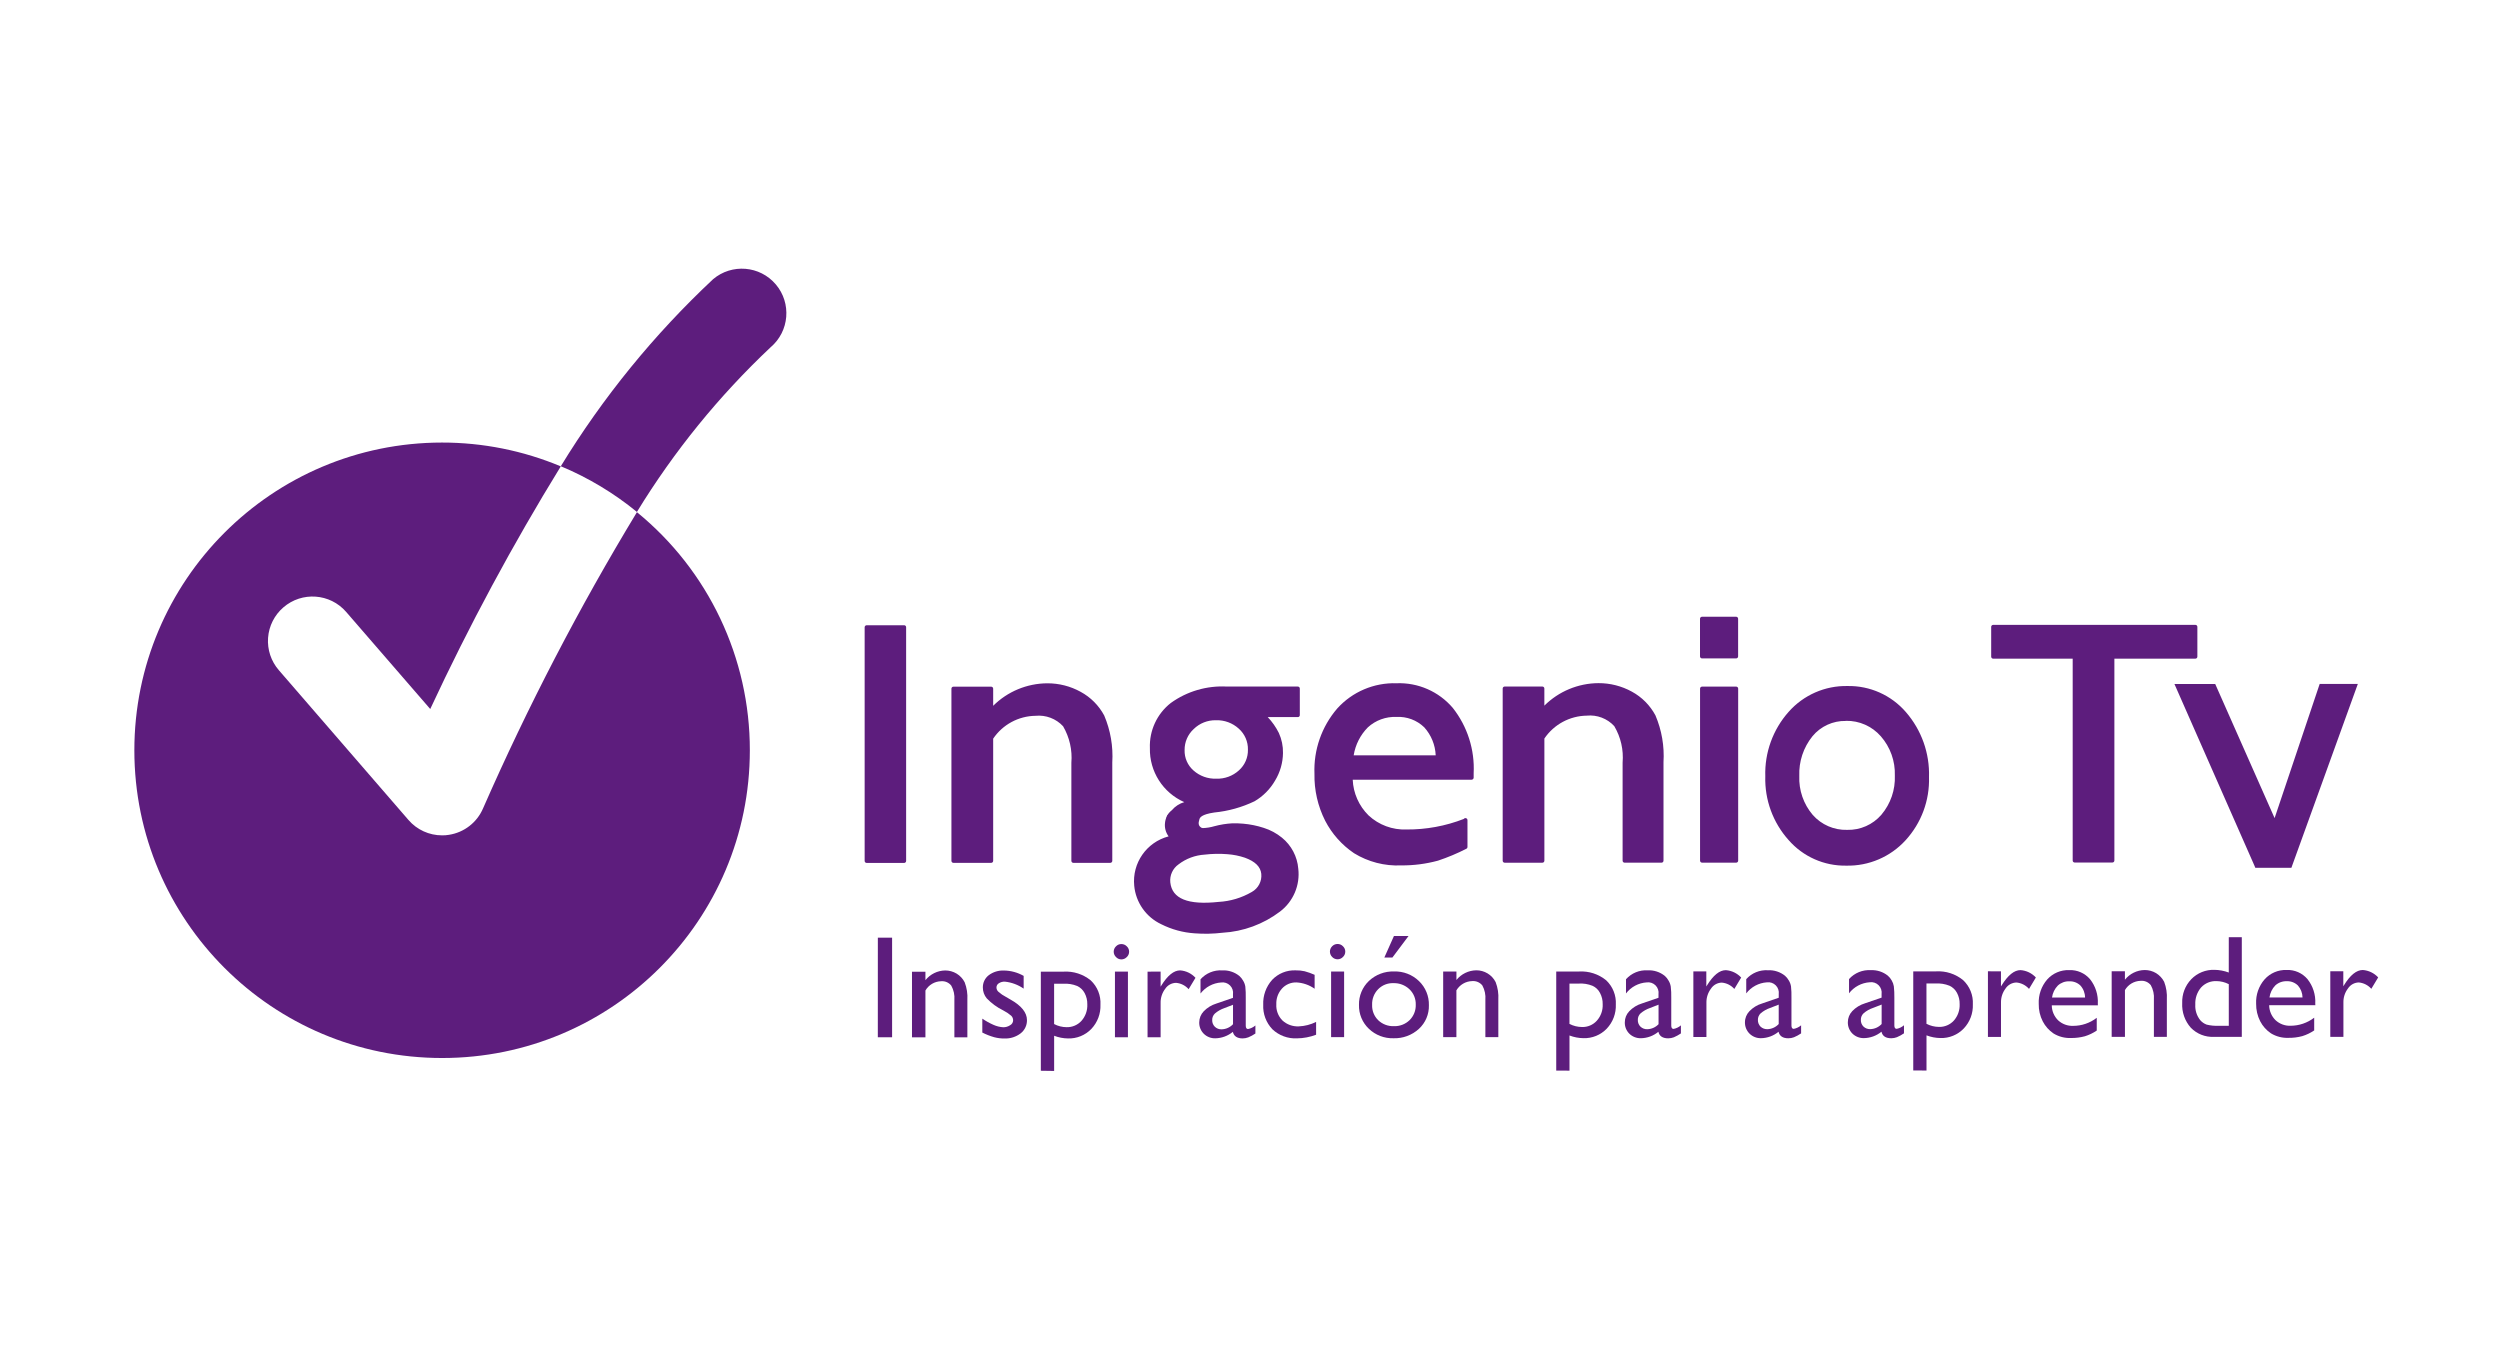
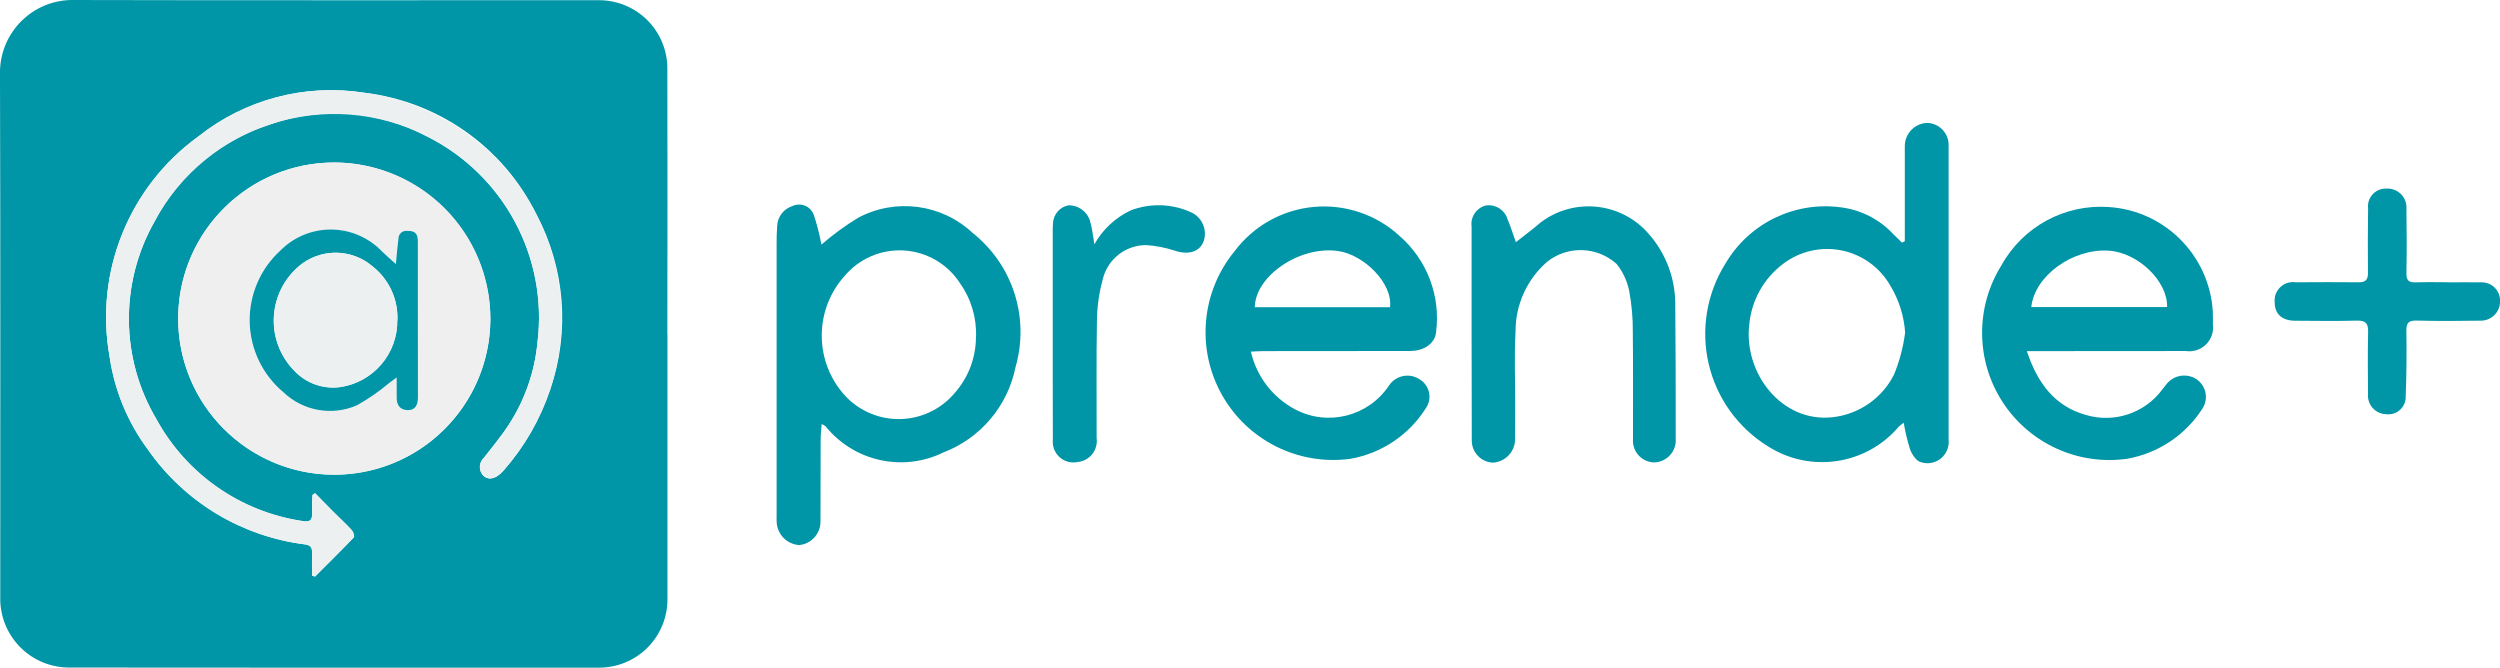
- <svg xmlns="http://www.w3.org/2000/svg" width="93" height="50" viewBox="0 0 93 50">
+ <svg xmlns="http://www.w3.org/2000/svg" id="Grupo_37034" data-name="Grupo 37034" width="169.598" height="45.296" viewBox="0 0 169.598 45.296">
  <defs>
-     <style>.a{fill:#5d1d7d;}.b{fill:none;}</style>
+     <clipPath id="clip-path">
+       <rect id="Rectángulo_22706" data-name="Rectángulo 22706" width="169.598" height="45.296" fill="none" />
+     </clipPath>
  </defs>
-   <g transform="translate(-675 -1450)">
-     <g transform="translate(680 1460)">
-       <g transform="translate(27.162 13.259)">
-         <path class="a" d="M-654.349,1849.459h1.392l0,8.691h-1.393Z" transform="translate(654.426 -1849.383)" />
-         <path class="a" d="M-652.969,1858.21h-1.393a.074.074,0,0,1-.076-.075l0-8.691a.075.075,0,0,1,.077-.076h1.392a.072.072,0,0,1,.074.075l0,8.691A.074.074,0,0,1-652.969,1858.21Zm-1.318-.148h1.241l0-8.543h-1.241Z" transform="translate(654.441 -1849.368)" />
-       </g>
-       <g transform="translate(30.391 15.42)">
-         <path class="a" d="M-649.079,1852.172v.815a2.845,2.845,0,0,1,2.089-.939,2.425,2.425,0,0,1,1.2.31,2.07,2.07,0,0,1,.846.847,3.76,3.76,0,0,1,.293,1.709l0,3.66h-1.373v-3.647a2.347,2.347,0,0,0-.326-1.4,1.286,1.286,0,0,0-1.086-.421,2.007,2.007,0,0,0-1.649.9v4.573h-1.4l0-6.4Z" transform="translate(650.557 -1851.972)" />
-         <path class="a" d="M-644.66,1858.635h-1.373a.074.074,0,0,1-.075-.075v-3.647a2.317,2.317,0,0,0-.308-1.359,1.233,1.233,0,0,0-1.028-.389,1.932,1.932,0,0,0-1.573.85l0,4.545a.074.074,0,0,1-.076.075h-1.4a.074.074,0,0,1-.077-.075l0-6.406a.074.074,0,0,1,.077-.073h1.4a.075.075,0,0,1,.076.074v.638a2.877,2.877,0,0,1,2.013-.837,2.546,2.546,0,0,1,1.241.317,2.166,2.166,0,0,1,.877.881,3.869,3.869,0,0,1,.3,1.744v3.66A.075.075,0,0,1-644.66,1858.635Zm-1.3-.148h1.22V1854.9a3.75,3.75,0,0,0-.28-1.672,2.039,2.039,0,0,0-.819-.818,2.357,2.357,0,0,0-1.168-.3,2.794,2.794,0,0,0-2.037.916.075.075,0,0,1-.082.018.08.08,0,0,1-.046-.071v-.739h-1.251l0,6.256h1.252l0-4.5a.077.077,0,0,1,.015-.046,2.092,2.092,0,0,1,1.71-.928,1.359,1.359,0,0,1,1.146.451,2.406,2.406,0,0,1,.34,1.448Z" transform="translate(650.572 -1851.957)" />
-       </g>
-       <g transform="translate(50.898 15.414)">
-         <path class="a" d="M-624.514,1852.163v.815a2.858,2.858,0,0,1,2.088-.939,2.44,2.44,0,0,1,1.205.309,2.084,2.084,0,0,1,.848.847,3.779,3.779,0,0,1,.292,1.71v3.66h-1.373l0-3.647a2.352,2.352,0,0,0-.322-1.4,1.294,1.294,0,0,0-1.085-.421,2.019,2.019,0,0,0-1.653.9l0,4.573h-1.4v-6.405Z" transform="translate(625.989 -1851.964)" />
-         <path class="a" d="M-620.094,1858.627h-1.373a.074.074,0,0,1-.074-.075v-3.647a2.284,2.284,0,0,0-.31-1.358,1.224,1.224,0,0,0-1.024-.39,1.938,1.938,0,0,0-1.576.851l0,4.545a.075.075,0,0,1-.077.075h-1.4a.074.074,0,0,1-.074-.075l0-6.406a.074.074,0,0,1,.074-.073h1.4a.074.074,0,0,1,.076.073v.638a2.878,2.878,0,0,1,2.012-.837,2.556,2.556,0,0,1,1.243.316,2.175,2.175,0,0,1,.877.882,3.842,3.842,0,0,1,.3,1.744v3.66A.075.075,0,0,1-620.094,1858.627Zm-1.3-.148h1.22v-3.588a3.733,3.733,0,0,0-.282-1.673,2.034,2.034,0,0,0-.819-.819,2.376,2.376,0,0,0-1.169-.3,2.784,2.784,0,0,0-2.033.916.079.079,0,0,1-.082.019.077.077,0,0,1-.048-.071v-.738h-1.25l0,6.255h1.25l0-4.5a.076.076,0,0,1,.015-.045,2.1,2.1,0,0,1,1.712-.929,1.37,1.37,0,0,1,1.144.449,2.431,2.431,0,0,1,.341,1.449Z" transform="translate(626.004 -1851.949)" />
-       </g>
-       <g transform="translate(37.181 15.543)">
-         <path class="a" d="M-641.755,1854.409a1.961,1.961,0,0,1,.747-1.619,3.194,3.194,0,0,1,2.043-.6h2.639v.989h-1.293a2.748,2.748,0,0,1,.521.7,1.7,1.7,0,0,1,.146.718,1.915,1.915,0,0,1-.286.987,2.005,2.005,0,0,1-.733.741,4.467,4.467,0,0,1-1.472.409c-.48.07-.575.19-.612.3-.047.143-.069.3.1.4s.719-.145,1.2-.151a3.323,3.323,0,0,1,1.141.168,1.9,1.9,0,0,1,.649.354,1.544,1.544,0,0,1,.579,1.1,1.667,1.667,0,0,1-.654,1.532,3.822,3.822,0,0,1-2.1.769,3.891,3.891,0,0,1-2.235-.312,1.688,1.688,0,0,1-.968-1.372c-.092-.862.39-1.45,1.421-1.836-.17.062-.3-.22-.276-.487.019-.2-.073-.225.11-.394a1.748,1.748,0,0,1,.742-.367A2.108,2.108,0,0,1-641.755,1854.409Zm1.955,3.883a1.85,1.85,0,0,0-1.014.379.812.812,0,0,0-.331.736q.1.986,1.877.795a2.835,2.835,0,0,0,1.272-.383.765.765,0,0,0,.385-.745q-.047-.441-.658-.661A3.509,3.509,0,0,0-639.8,1858.292Zm.426-5a1.209,1.209,0,0,0-.878.349,1.119,1.119,0,0,0-.36.836,1.057,1.057,0,0,0,.354.815,1.281,1.281,0,0,0,.9.326,1.265,1.265,0,0,0,.895-.332,1.071,1.071,0,0,0,.358-.826,1.093,1.093,0,0,0-.362-.834A1.281,1.281,0,0,0-639.374,1853.294Z" transform="translate(642.423 -1852.118)" />
-         <path class="a" d="M-640.179,1861.281a3.243,3.243,0,0,1-1.242-.339,1.763,1.763,0,0,1-1.005-1.431,1.724,1.724,0,0,1,1.279-1.837.7.7,0,0,1-.134-.5.684.684,0,0,1,.255-.474.96.96,0,0,1,.462-.3,2.142,2.142,0,0,1-1.279-2.01,2.034,2.034,0,0,1,.776-1.677,3.269,3.269,0,0,1,2.088-.612h2.638a.073.073,0,0,1,.075.072v.989a.072.072,0,0,1-.074.075h-1.119a2.448,2.448,0,0,1,.413.59,1.716,1.716,0,0,1,.154.748,2.021,2.021,0,0,1-.295,1.025,2.115,2.115,0,0,1-.761.767,4.463,4.463,0,0,1-1.5.419c-.48.071-.533.19-.552.249-.053.164-.034.249.072.317a.15.15,0,0,0,.054.014,1.732,1.732,0,0,0,.426-.069,3.258,3.258,0,0,1,.677-.109c.138,0,.271,0,.4.014a3.422,3.422,0,0,1,.767.157,2.041,2.041,0,0,1,.674.364,1.657,1.657,0,0,1,.607,1.154,1.746,1.746,0,0,1-.68,1.595,3.909,3.909,0,0,1-2.139.787A5.34,5.34,0,0,1-640.179,1861.281Zm-.724-3.544c-1.023.384-1.459.944-1.373,1.76a1.591,1.591,0,0,0,.928,1.31,3.814,3.814,0,0,0,2.192.3,3.777,3.777,0,0,0,2.058-.75,1.6,1.6,0,0,0,.627-1.468,1.5,1.5,0,0,0-.551-1.048,1.863,1.863,0,0,0-.625-.337,3,3,0,0,0-.736-.15,3,3,0,0,0-.384-.014,2.921,2.921,0,0,0-.644.1c-.271.064-.484.107-.6.034a.381.381,0,0,1-.132-.487c.057-.175.214-.286.67-.352a4.339,4.339,0,0,0,1.444-.4,1.942,1.942,0,0,0,.708-.714,1.846,1.846,0,0,0,.276-.948,1.623,1.623,0,0,0-.14-.684,2.623,2.623,0,0,0-.508-.676.075.075,0,0,1-.015-.083.079.079,0,0,1,.071-.045h1.219v-.837h-2.564a3.117,3.117,0,0,0-2,.582,1.891,1.891,0,0,0-.719,1.557,2.018,2.018,0,0,0,1.369,1.955.068.068,0,0,1,.043.075.073.073,0,0,1-.054.069,1.615,1.615,0,0,0-.71.351c-.168.153-.068.162-.085.342-.019.211.068.407.149.415a.1.1,0,0,0,.025,0h0a.075.075,0,0,1,.1.041.076.076,0,0,1-.045.1Zm.81,2.546h0c-.7-.063-1.084-.357-1.14-.884a.882.882,0,0,1,.357-.8,1.944,1.944,0,0,1,1.054-.4,3.589,3.589,0,0,1,1.564.126c.435.157.675.4.708.722a.838.838,0,0,1-.418.816,2.937,2.937,0,0,1-1.307.4A4.666,4.666,0,0,1-640.094,1860.283Zm1.135-1.946a4.294,4.294,0,0,0-.848.016,1.775,1.775,0,0,0-.972.363.731.731,0,0,0-.306.67c.065.609.659.848,1.794.726a2.75,2.75,0,0,0,1.238-.37.692.692,0,0,0,.353-.674c-.028-.264-.227-.461-.608-.6A2.624,2.624,0,0,0-638.959,1858.337Zm-.417-2.658a1.363,1.363,0,0,1-.948-.342,1.144,1.144,0,0,1-.38-.873,1.2,1.2,0,0,1,.386-.891,1.3,1.3,0,0,1,.929-.37,1.361,1.361,0,0,1,.956.353,1.163,1.163,0,0,1,.386.891,1.148,1.148,0,0,1-.381.88A1.344,1.344,0,0,1-639.376,1855.679Zm-.013-2.325a1.145,1.145,0,0,0-.826.328,1.042,1.042,0,0,0-.338.782.972.972,0,0,0,.331.759,1.207,1.207,0,0,0,.846.305,1.189,1.189,0,0,0,.845-.31,1,1,0,0,0,.334-.771,1.015,1.015,0,0,0-.339-.779A1.2,1.2,0,0,0-639.389,1853.354Z" transform="translate(642.438 -1852.104)" />
-       </g>
-       <g transform="translate(43.895 15.416)">
-         <path class="a" d="M-629.8,1858.5a4.931,4.931,0,0,1-1.348.171,3.053,3.053,0,0,1-1.713-.439,3.207,3.207,0,0,1-1.048-1.181,3.613,3.613,0,0,1-.394-1.716,3.406,3.406,0,0,1,.828-2.377,2.771,2.771,0,0,1,2.15-.916,2.533,2.533,0,0,1,2.034.89,3.562,3.562,0,0,1,.759,2.386v.159l-4.5,0a2.1,2.1,0,0,0,.618,1.463,2.02,2.02,0,0,0,1.464.542s1.99-.124,2.192-.425v1A7.446,7.446,0,0,1-629.8,1858.5Zm-3.207-3.776h3.224a1.78,1.78,0,0,0-.455-1.17,1.446,1.446,0,0,0-1.087-.411,1.553,1.553,0,0,0-1.115.412A2.02,2.02,0,0,0-633.008,1854.724Z" transform="translate(634.379 -1851.967)" />
-         <path class="a" d="M-631.164,1858.729a3.08,3.08,0,0,1-1.754-.453,3.267,3.267,0,0,1-1.073-1.205,3.709,3.709,0,0,1-.4-1.75,3.509,3.509,0,0,1,.847-2.429,2.851,2.851,0,0,1,2.206-.939,2.616,2.616,0,0,1,2.092.916,3.638,3.638,0,0,1,.777,2.436v.159a.078.078,0,0,1-.075.077l-4.424,0a1.984,1.984,0,0,0,.589,1.328,1.96,1.96,0,0,0,1.413.524,5.766,5.766,0,0,0,2.13-.392.074.074,0,0,1,.084-.028.075.075,0,0,1,.053.07v1a.077.077,0,0,1-.043.068,7.614,7.614,0,0,1-1.053.441A5.058,5.058,0,0,1-631.164,1858.729Zm-.176-6.625a2.7,2.7,0,0,0-2.094.891,3.35,3.35,0,0,0-.809,2.326,3.559,3.559,0,0,0,.385,1.682,3.151,3.151,0,0,0,1.022,1.153,2.989,2.989,0,0,0,1.671.423,5.012,5.012,0,0,0,1.326-.165,7.155,7.155,0,0,0,.986-.41v-.81a8.049,8.049,0,0,1-2.113.35h0a2.138,2.138,0,0,1-1.523-.56,2.177,2.177,0,0,1-.638-1.513.074.074,0,0,1,.021-.055.073.073,0,0,1,.053-.025l4.428,0v-.084a3.509,3.509,0,0,0-.74-2.338A2.47,2.47,0,0,0-631.34,1852.1Zm1.542,2.677-3.224,0a.072.072,0,0,1-.057-.025.074.074,0,0,1-.018-.064,2.113,2.113,0,0,1,.589-1.211,1.647,1.647,0,0,1,1.168-.432,1.535,1.535,0,0,1,1.14.433,1.86,1.86,0,0,1,.476,1.217.084.084,0,0,1-.023.06A.076.076,0,0,1-629.8,1854.78Zm-3.134-.147h3.051a1.661,1.661,0,0,0-.426-1.042,1.379,1.379,0,0,0-1.033-.386,1.484,1.484,0,0,0-1.064.387A1.911,1.911,0,0,0-632.932,1854.633Z" transform="translate(634.394 -1851.952)" />
-       </g>
-       <g transform="translate(58.24 15.537)">
-         <path class="a" d="M-617.117,1852.186h1.267l0,6.4h-1.267Z" transform="translate(617.194 -1852.112)" />
-         <path class="a" d="M-615.863,1858.651h-1.267a.075.075,0,0,1-.077-.075l0-6.4a.075.075,0,0,1,.077-.074h1.267a.075.075,0,0,1,.074.074l0,6.4A.074.074,0,0,1-615.863,1858.651Zm-1.192-.148h1.114l0-6.254h-1.114Z" transform="translate(617.209 -1852.097)" />
-       </g>
-       <g transform="translate(60.669 15.522)">
-         <path class="a" d="M-611.225,1852.17a2.709,2.709,0,0,1,2.114.942,3.42,3.42,0,0,1,.841,2.371,3.241,3.241,0,0,1-.853,2.3,2.817,2.817,0,0,1-2.147.915,2.708,2.708,0,0,1-2.1-.93,3.323,3.323,0,0,1-.844-2.317,3.357,3.357,0,0,1,.852-2.346A2.759,2.759,0,0,1-611.225,1852.17Zm-.062,1.139a1.63,1.63,0,0,0-1.3.6,2.27,2.27,0,0,0-.508,1.523,2.163,2.163,0,0,0,.52,1.5,1.72,1.72,0,0,0,1.339.58,1.693,1.693,0,0,0,1.33-.589,2.2,2.2,0,0,0,.516-1.509,2.178,2.178,0,0,0-.538-1.509A1.751,1.751,0,0,0-611.287,1853.309Z" transform="translate(614.284 -1852.094)" />
-         <path class="a" d="M-611.285,1858.759a2.78,2.78,0,0,1-2.15-.955,3.4,3.4,0,0,1-.864-2.367,3.445,3.445,0,0,1,.869-2.4,2.847,2.847,0,0,1,2.19-.96,2.8,2.8,0,0,1,2.17.968,3.512,3.512,0,0,1,.861,2.42,3.328,3.328,0,0,1-.873,2.351A2.9,2.9,0,0,1-611.285,1858.759Zm.045-6.528a2.7,2.7,0,0,0-2.078.91,3.3,3.3,0,0,0-.83,2.3,3.257,3.257,0,0,0,.823,2.265,2.633,2.633,0,0,0,2.04.9,2.745,2.745,0,0,0,2.091-.892,3.166,3.166,0,0,0,.834-2.246,3.377,3.377,0,0,0-.822-2.322A2.649,2.649,0,0,0-611.24,1852.23Zm-.011,5.345a1.793,1.793,0,0,1-1.394-.609,2.243,2.243,0,0,1-.541-1.55,2.359,2.359,0,0,1,.526-1.573,1.716,1.716,0,0,1,1.358-.625,1.833,1.833,0,0,1,1.414.624,2.252,2.252,0,0,1,.557,1.558,2.287,2.287,0,0,1-.534,1.559A1.778,1.778,0,0,1-611.251,1857.576Zm-.051-4.2a1.568,1.568,0,0,0-1.243.57,2.213,2.213,0,0,0-.489,1.475,2.1,2.1,0,0,0,.5,1.451,1.646,1.646,0,0,0,1.281.556,1.626,1.626,0,0,0,1.273-.563,2.129,2.129,0,0,0,.5-1.459,2.111,2.111,0,0,0-.52-1.458A1.681,1.681,0,0,0-611.3,1853.372Z" transform="translate(614.299 -1852.079)" />
-       </g>
-       <g transform="translate(69.067 13.243)">
-         <path class="a" d="M-604.147,1849.442l7.522,0v1.106h-3.089l0,7.586h-1.4l0-7.586-3.033,0Z" transform="translate(604.222 -1849.364)" />
-         <path class="a" d="M-599.727,1858.192h-1.4a.074.074,0,0,1-.073-.075l0-7.508h-2.957a.076.076,0,0,1-.075-.077v-1.106a.074.074,0,0,1,.075-.075l7.521,0a.073.073,0,0,1,.074.075v1.106a.074.074,0,0,1-.074.076h-3.013l0,7.509A.075.075,0,0,1-599.727,1858.192Zm-1.323-.148h1.247l0-7.513a.076.076,0,0,1,.077-.073h3.013v-.958l-7.37,0v.958h2.957a.076.076,0,0,1,.077.073Z" transform="translate(604.237 -1849.349)" />
-       </g>
-       <g transform="translate(27.656 24.819)">
-         <path class="a" d="M-653.849,1863.292h.53l0,3.706h-.531Z" transform="translate(653.849 -1863.23)" />
-         <path class="a" d="M-651.826,1864.8v.314a.963.963,0,0,1,.734-.361.824.824,0,0,1,.426.117.806.806,0,0,1,.3.323,1.549,1.549,0,0,1,.1.652v1.395h-.483v-1.388a.942.942,0,0,0-.116-.536.434.434,0,0,0-.381-.162.691.691,0,0,0-.58.345v1.741h-.5V1864.8Z" transform="translate(653.596 -1863.471)" />
-         <path class="a" d="M-649.194,1867.063v-.518a2.457,2.457,0,0,0,.417.232,1.031,1.031,0,0,0,.361.089.449.449,0,0,0,.26-.078.207.207,0,0,0,.108-.175.232.232,0,0,0-.07-.175,1.482,1.482,0,0,0-.3-.2,2.174,2.174,0,0,1-.611-.447.626.626,0,0,1-.145-.4.565.565,0,0,1,.219-.461.885.885,0,0,1,.565-.175,1.528,1.528,0,0,1,.734.2v.474a1.505,1.505,0,0,0-.7-.26.383.383,0,0,0-.226.062.182.182,0,0,0-.086.158.216.216,0,0,0,.078.161,1.312,1.312,0,0,0,.275.187l.172.1c.407.229.609.485.61.761a.609.609,0,0,1-.234.494.933.933,0,0,1-.6.192,1.429,1.429,0,0,1-.386-.048A2.423,2.423,0,0,1-649.194,1867.063Z" transform="translate(653.08 -1863.471)" />
-         <path class="a" d="M-646.586,1868.493v-3.687h.846a1.461,1.461,0,0,1,1.01.325,1.15,1.15,0,0,1,.362.906,1.238,1.238,0,0,1-.339.9,1.154,1.154,0,0,1-.87.354,1.471,1.471,0,0,1-.514-.1v1.309Zm.834-3.237h-.34v1.5a1.012,1.012,0,0,0,.465.116.721.721,0,0,0,.554-.237.863.863,0,0,0,.216-.61.851.851,0,0,0-.1-.422.6.6,0,0,0-.278-.264A1.177,1.177,0,0,0-645.752,1865.256Z" transform="translate(652.649 -1863.48)" />
-         <path class="a" d="M-643.051,1863.576a.274.274,0,0,1,.2.084.266.266,0,0,1,.087.2.265.265,0,0,1-.087.2.278.278,0,0,1-.2.087.269.269,0,0,1-.2-.087.274.274,0,0,1-.086-.2.274.274,0,0,1,.086-.2A.267.267,0,0,1-643.051,1863.576Zm-.24,1.025h.483v2.442h-.483Z" transform="translate(652.111 -1863.276)" />
-         <path class="a" d="M-641.343,1864.795v.561l.026-.042c.234-.378.467-.565.7-.565a.858.858,0,0,1,.571.276l-.255.424a.7.7,0,0,0-.465-.236.492.492,0,0,0-.406.221.839.839,0,0,0-.171.529v1.275h-.486v-2.442Z" transform="translate(651.862 -1863.47)" />
-         <path class="a" d="M-637.795,1865.769v1.037c0,.082.029.125.085.125a.6.6,0,0,0,.274-.133v.3a1.447,1.447,0,0,1-.266.143.6.6,0,0,1-.209.039c-.2,0-.327-.082-.364-.244a1.057,1.057,0,0,1-.654.24.588.588,0,0,1-.427-.169.575.575,0,0,1-.17-.424.6.6,0,0,1,.166-.41,1.1,1.1,0,0,1,.472-.29l.618-.212v-.13a.39.39,0,0,0-.442-.442,1.058,1.058,0,0,0-.766.41v-.528a1,1,0,0,1,.808-.332.94.94,0,0,1,.635.206.679.679,0,0,1,.143.178.609.609,0,0,1,.081.219A3.4,3.4,0,0,1-637.795,1865.769Zm-.474.983v-.723l-.326.125a1.077,1.077,0,0,0-.348.2.323.323,0,0,0-.1.246.33.33,0,0,0,.1.248.343.343,0,0,0,.248.094A.6.6,0,0,0-638.269,1866.752Z" transform="translate(651.481 -1863.47)" />
-         <path class="a" d="M-634.707,1866.666v.477a2.067,2.067,0,0,1-.712.135,1.244,1.244,0,0,1-.915-.339,1.236,1.236,0,0,1-.34-.91,1.307,1.307,0,0,1,.331-.927,1.142,1.142,0,0,1,.874-.354,1.393,1.393,0,0,1,.337.034,2.526,2.526,0,0,1,.37.132v.518a1.29,1.29,0,0,0-.678-.235.7.7,0,0,0-.538.23.823.823,0,0,0-.209.584.787.787,0,0,0,.226.6.838.838,0,0,0,.612.221A1.593,1.593,0,0,0-634.707,1866.666Z" transform="translate(651.01 -1863.47)" />
-         <path class="a" d="M-633.417,1863.573a.273.273,0,0,1,.2.084.267.267,0,0,1,.087.2.266.266,0,0,1-.087.2.278.278,0,0,1-.2.086.278.278,0,0,1-.2-.086.283.283,0,0,1-.084-.2.282.282,0,0,1,.084-.2A.277.277,0,0,1-633.417,1863.573Zm-.24,1.025h.484v2.441h-.484Z" transform="translate(650.518 -1863.276)" />
-         <path class="a" d="M-631.1,1864.536a1.277,1.277,0,0,1,.927.358,1.206,1.206,0,0,1,.369.9,1.15,1.15,0,0,1-.372.878,1.336,1.336,0,0,1-.944.349,1.271,1.271,0,0,1-.918-.353,1.182,1.182,0,0,1-.367-.885,1.194,1.194,0,0,1,.371-.895A1.308,1.308,0,0,1-631.1,1864.536Zm-.025.435a.756.756,0,0,0-.57.229.783.783,0,0,0-.221.578.758.758,0,0,0,.227.573.8.8,0,0,0,.585.22.793.793,0,0,0,.582-.224.77.77,0,0,0,.229-.574.761.761,0,0,0-.235-.575A.827.827,0,0,0-631.12,1864.971Zm.564-1.754-.6.8h-.3l.357-.8Z" transform="translate(650.303 -1863.217)" />
-         <path class="a" d="M-628.162,1864.791v.314a.971.971,0,0,1,.737-.36.807.807,0,0,1,.422.116.8.8,0,0,1,.3.323,1.556,1.556,0,0,1,.1.653v1.394h-.482v-1.387a.957.957,0,0,0-.113-.536.438.438,0,0,0-.383-.161.7.7,0,0,0-.582.344v1.741h-.492v-2.441Z" transform="translate(649.685 -1863.469)" />
-         <path class="a" d="M-623.616,1868.486V1864.8h.846a1.462,1.462,0,0,1,1.011.326,1.152,1.152,0,0,1,.36.9,1.238,1.238,0,0,1-.338.9,1.152,1.152,0,0,1-.869.354,1.492,1.492,0,0,1-.517-.1v1.308Zm.835-3.237h-.343v1.5a1.024,1.024,0,0,0,.468.116.712.712,0,0,0,.552-.237.856.856,0,0,0,.216-.609.844.844,0,0,0-.1-.422.579.579,0,0,0-.278-.265A1.17,1.17,0,0,0-622.782,1865.249Z" transform="translate(648.852 -1863.479)" />
-         <path class="a" d="M-618.831,1865.763v1.038c0,.082.029.125.086.125a.59.59,0,0,0,.273-.133v.3a1.573,1.573,0,0,1-.262.144.6.6,0,0,1-.21.039c-.206,0-.33-.082-.366-.244a1.045,1.045,0,0,1-.655.24.592.592,0,0,1-.426-.169.57.57,0,0,1-.168-.424.589.589,0,0,1,.165-.41,1.079,1.079,0,0,1,.47-.29l.618-.212v-.13a.39.39,0,0,0-.44-.442,1.056,1.056,0,0,0-.769.411v-.528a1,1,0,0,1,.808-.332.938.938,0,0,1,.634.206.631.631,0,0,1,.142.178.607.607,0,0,1,.081.218A2.977,2.977,0,0,1-618.831,1865.763Zm-.473.983v-.722l-.322.125a1.077,1.077,0,0,0-.349.2.322.322,0,0,0-.1.246.334.334,0,0,0,.1.248.35.35,0,0,0,.252.094A.6.6,0,0,0-619.3,1866.746Z" transform="translate(648.346 -1863.469)" />
-         <path class="a" d="M-617.023,1864.786v.561l.026-.041c.234-.379.467-.566.7-.566a.861.861,0,0,1,.571.275l-.255.424a.7.7,0,0,0-.467-.236.492.492,0,0,0-.4.222.843.843,0,0,0-.171.529v1.273h-.486v-2.441Z" transform="translate(647.842 -1863.469)" />
-         <path class="a" d="M-613.475,1865.761v1.037c0,.082.03.125.085.125a.6.6,0,0,0,.274-.132v.3a1.453,1.453,0,0,1-.265.144.581.581,0,0,1-.209.038c-.206,0-.327-.082-.365-.243a1.049,1.049,0,0,1-.656.24.59.59,0,0,1-.423-.169.579.579,0,0,1-.171-.424.592.592,0,0,1,.166-.41,1.075,1.075,0,0,1,.473-.289l.618-.213v-.13a.392.392,0,0,0-.441-.443,1.056,1.056,0,0,0-.768.411v-.53a1,1,0,0,1,.809-.331.939.939,0,0,1,.634.206.7.7,0,0,1,.143.178.6.6,0,0,1,.08.219A3.21,3.21,0,0,1-613.475,1865.761Zm-.474.982v-.722l-.325.126a1.071,1.071,0,0,0-.349.2.329.329,0,0,0-.1.246.341.341,0,0,0,.1.249.357.357,0,0,0,.251.093A.6.6,0,0,0-613.949,1866.743Z" transform="translate(647.461 -1863.468)" />
-         <path class="a" d="M-608.889,1865.76v1.037c0,.083.028.126.087.126a.6.6,0,0,0,.271-.133v.3a1.494,1.494,0,0,1-.263.144.589.589,0,0,1-.209.039c-.208,0-.33-.082-.365-.244a1.056,1.056,0,0,1-.656.239.592.592,0,0,1-.426-.169.575.575,0,0,1-.169-.424.6.6,0,0,1,.164-.411,1.093,1.093,0,0,1,.472-.29l.619-.212v-.13a.39.39,0,0,0-.44-.442,1.059,1.059,0,0,0-.771.41v-.529a1.006,1.006,0,0,1,.811-.331.938.938,0,0,1,.632.205.642.642,0,0,1,.144.177.634.634,0,0,1,.08.219A3.419,3.419,0,0,1-608.889,1865.76Zm-.473.983v-.723l-.324.126a1.043,1.043,0,0,0-.349.2.32.32,0,0,0-.1.246.33.33,0,0,0,.1.249.348.348,0,0,0,.25.093A.6.6,0,0,0-609.362,1866.743Z" transform="translate(646.703 -1863.469)" />
-         <path class="a" d="M-607.705,1868.48l0-3.687h.845a1.453,1.453,0,0,1,1.01.326,1.15,1.15,0,0,1,.362.9,1.237,1.237,0,0,1-.339.9,1.151,1.151,0,0,1-.868.354,1.485,1.485,0,0,1-.517-.1v1.308Zm.834-3.237h-.343v1.5a1.025,1.025,0,0,0,.467.116.72.72,0,0,0,.554-.237.868.868,0,0,0,.214-.609.843.843,0,0,0-.1-.422.6.6,0,0,0-.278-.264A1.178,1.178,0,0,0-606.872,1865.244Z" transform="translate(646.222 -1863.477)" />
-         <path class="a" d="M-603.891,1864.783v.56l.027-.041c.234-.378.468-.565.7-.565a.86.86,0,0,1,.571.275l-.254.424a.714.714,0,0,0-.466-.238.5.5,0,0,0-.406.221.845.845,0,0,0-.171.529v1.274h-.486v-2.441Z" transform="translate(645.671 -1863.468)" />
-         <path class="a" d="M-599.911,1866.047h-1.715a.792.792,0,0,0,.235.557.777.777,0,0,0,.558.207,1.429,1.429,0,0,0,.88-.3v.475a1.677,1.677,0,0,1-.441.212,1.926,1.926,0,0,1-.513.065,1.16,1.16,0,0,1-.654-.169,1.22,1.22,0,0,1-.4-.449,1.367,1.367,0,0,1-.15-.652,1.3,1.3,0,0,1,.314-.907,1.049,1.049,0,0,1,.82-.349.968.968,0,0,1,.775.339,1.348,1.348,0,0,1,.289.909Zm-1.706-.289h1.229a.671.671,0,0,0-.172-.447.561.561,0,0,0-.414-.157.6.6,0,0,0-.426.157A.788.788,0,0,0-601.617,1865.758Z" transform="translate(645.296 -1863.468)" />
-         <path class="a" d="M-598.369,1864.781v.314a.96.96,0,0,1,.733-.361.818.818,0,0,1,.427.116.826.826,0,0,1,.3.323,1.573,1.573,0,0,1,.1.653v1.395h-.482v-1.388a.951.951,0,0,0-.115-.536.433.433,0,0,0-.381-.161.691.691,0,0,0-.581.344v1.741h-.494v-2.441Z" transform="translate(644.76 -1863.468)" />
-         <path class="a" d="M-593.985,1863.273h.484v3.706h-1.032a1.127,1.127,0,0,1-.864-.339,1.282,1.282,0,0,1-.321-.918,1.216,1.216,0,0,1,.337-.887,1.148,1.148,0,0,1,.864-.349,1.585,1.585,0,0,1,.531.1Zm0,3.294v-1.548a1.029,1.029,0,0,0-.457-.114.738.738,0,0,0-.575.238.916.916,0,0,0-.214.635.85.85,0,0,0,.185.582.583.583,0,0,0,.238.164,1.55,1.55,0,0,0,.447.043Z" transform="translate(644.24 -1863.227)" />
-         <path class="a" d="M-590.22,1866.043h-1.718a.793.793,0,0,0,.236.556.776.776,0,0,0,.558.208,1.447,1.447,0,0,0,.881-.3v.474a1.667,1.667,0,0,1-.443.212,1.876,1.876,0,0,1-.511.064,1.164,1.164,0,0,1-.655-.168,1.211,1.211,0,0,1-.4-.449,1.393,1.393,0,0,1-.151-.652,1.29,1.29,0,0,1,.315-.907,1.049,1.049,0,0,1,.82-.349.966.966,0,0,1,.775.34,1.347,1.347,0,0,1,.29.909Zm-1.706-.289h1.229a.689.689,0,0,0-.174-.447.56.56,0,0,0-.414-.157.6.6,0,0,0-.425.157A.791.791,0,0,0-591.926,1865.754Z" transform="translate(643.695 -1863.468)" />
-         <path class="a" d="M-588.635,1864.778v.561l.026-.042c.232-.378.465-.565.7-.565a.864.864,0,0,1,.571.276l-.255.424a.711.711,0,0,0-.467-.237.493.493,0,0,0-.4.222.831.831,0,0,0-.171.529v1.274h-.488v-2.441Z" transform="translate(643.15 -1863.467)" />
-       </g>
-       <g transform="translate(75.889 15.444)">
-         <path class="a" d="M-592.947,1858.733l-2.91-6.609h1.269l2.3,5.187,1.74-5.188h1.178l-2.387,6.611Z" transform="translate(596.031 -1852.008)" />
-         <path class="a" d="M-591.715,1858.824h-1.341l-.028-.069-2.981-6.769h1.517l2.209,4.989,1.677-4.991h1.419Zm-1.193-.226h1.037l2.3-6.385h-.933l-1.812,5.385-2.386-5.383h-1.022Z" transform="translate(596.065 -1851.985)" />
-       </g>
-       <path class="a" d="M-675.28,1855.817a1.361,1.361,0,0,1-.254.02,1.649,1.649,0,0,1-1.254-.573l-4.822-5.572a1.653,1.653,0,0,1,.169-2.335,1.656,1.656,0,0,1,2.336.168l3.128,3.612a88.707,88.707,0,0,1,4.856-9.026,11.413,11.413,0,0,0-4.419-.886,11.45,11.45,0,0,0-11.444,11.453,11.447,11.447,0,0,0,11.451,11.442,11.446,11.446,0,0,0,11.445-11.449,11.412,11.412,0,0,0-4.2-8.856,94.374,94.374,0,0,0-5.724,11.018A1.654,1.654,0,0,1-675.28,1855.817Z" transform="translate(686.982 -1834.762)" />
-       <path class="a" d="M-660.173,1836.4a1.659,1.659,0,0,0,.192-2.337,1.657,1.657,0,0,0-2.334-.193,33.339,33.339,0,0,0-5.664,6.957,11.361,11.361,0,0,1,2.831,1.7A29.717,29.717,0,0,1-660.173,1836.4Z" transform="translate(683.841 -1833.483)" />
-       <g transform="translate(58.239 12.939)">
-         <rect class="a" width="1.267" height="1.404" transform="translate(0.077 0.075)" />
-         <path class="a" d="M-615.865,1850.539h-1.268a.076.076,0,0,1-.076-.075v-1.4a.075.075,0,0,1,.077-.075h1.267a.074.074,0,0,1,.074.074v1.4A.075.075,0,0,1-615.865,1850.539Zm-1.192-.15h1.114v-1.257h-1.114Z" transform="translate(617.21 -1848.985)" />
-       </g>
-     </g>
-     <rect class="b" width="93" height="50" rx="5" transform="translate(675 1450)" />
+   <g id="Grupo_37034-2" data-name="Grupo 37034" clip-path="url(#clip-path)">
+     <path id="Trazado_70508" data-name="Trazado 70508" d="M45.28,22.647q0,8.958,0,17.915A4.631,4.631,0,0,1,40.6,45.293q-17.915.008-35.831-.008a4.671,4.671,0,0,1-4.75-4.8C.016,28.6.038,16.716,0,4.834A4.926,4.926,0,0,1,4.811,0C16.755.032,28.7.007,40.642.015A4.63,4.63,0,0,1,45.274,4.67q.016,8.988,0,17.976ZM22.7,11.024A10.59,10.59,0,1,0,33.267,21.676,10.657,10.657,0,0,0,22.7,11.024M21.371,33.458c-.115.089-.172.113-.173.138a11.477,11.477,0,0,0-.026,1.148c.032.531-.108.706-.693.6a13.569,13.569,0,0,1-9.864-6.9,13.362,13.362,0,0,1-.128-13.416,13.265,13.265,0,0,1,7.7-6.537,13.268,13.268,0,0,1,10.792.773A13.734,13.734,0,0,1,36.466,23.2a12.423,12.423,0,0,1-1.928,5.58c-.511.8-1.13,1.531-1.714,2.283a.853.853,0,0,0-.092,1.144c.321.382.8.314,1.23-.083a2.576,2.576,0,0,0,.214-.216,16.036,16.036,0,0,0,3.155-5.493,14.926,14.926,0,0,0-.93-11.855,14.962,14.962,0,0,0-11.694-8.27A14.49,14.49,0,0,0,13.435,9.276a15.129,15.129,0,0,0-6,14.9,13.933,13.933,0,0,0,2.618,6.342,15.3,15.3,0,0,0,10.622,6.41c.408.057.512.218.5.58-.014.513,0,1.026,0,1.54l.2.065c.882-.881,1.772-1.756,2.633-2.658.062-.065-.031-.372-.137-.487-.412-.447-.862-.86-1.293-1.29-.408-.407-.81-.82-1.2-1.22" transform="translate(-0.001 0)" fill="#0096a7" />
+     <path id="Trazado_70509" data-name="Trazado 70509" d="M435.221,116.66a18.114,18.114,0,0,1,2.491-1.821,6.733,6.733,0,0,1,7.771,1.03,8.573,8.573,0,0,1,2.91,9.091,7.856,7.856,0,0,1-4.9,5.8,6.561,6.561,0,0,1-7.987-1.774,1.493,1.493,0,0,0-.265-.156c-.028.391-.07.714-.071,1.039-.008,1.847,0,3.694-.011,5.541a1.6,1.6,0,0,1-1.441,1.633,1.64,1.64,0,0,1-1.531-1.534c-.014-.141-.005-.284-.005-.426q0-9.228,0-18.456c0-.406.006-.812.037-1.217a1.484,1.484,0,0,1,1.04-1.367,1.057,1.057,0,0,1,1.45.612,14.282,14.282,0,0,1,.413,1.508c.043.168.067.34.1.5m10.488,6.278a5.935,5.935,0,0,0-1.1-3.684,4.878,4.878,0,0,0-7.828-.456,6.051,6.051,0,0,0-.151,7.883,4.962,4.962,0,0,0,7.617.06,5.743,5.743,0,0,0,1.458-3.8" transform="translate(-379.498 -100.065)" fill="#0096a7" />
+     <path id="Trazado_70510" data-name="Trazado 70510" d="M962.541,76.4v-.656c0-1.93,0-3.859,0-5.788a1.577,1.577,0,0,1,1.518-1.582,1.5,1.5,0,0,1,1.454,1.569q0,9.962,0,19.924a1.441,1.441,0,0,1-1.88,1.523c-.3-.059-.6-.517-.73-.856a13.437,13.437,0,0,1-.436-1.816,2.633,2.633,0,0,0-.329.259,6.829,6.829,0,0,1-8.86,1.351,8.968,8.968,0,0,1-2.916-12.39,7.859,7.859,0,0,1,7.788-3.843,5.853,5.853,0,0,1,3.619,1.836c.193.19.389.378.583.566l.191-.1m.021,6.214A7.041,7.041,0,0,0,961.55,79.4a4.931,4.931,0,0,0-7.266-1.462,5.8,5.8,0,0,0-2.289,4.071c-.416,3.291,2.158,6.721,5.654,6.332a5.324,5.324,0,0,0,4.16-2.89,11.354,11.354,0,0,0,.753-2.843" transform="translate(-833.321 -60.037)" fill="#0096a7" />
+     <path id="Trazado_70511" data-name="Trazado 70511" d="M1106.055,124.881c.718,2.178,1.9,3.747,4.008,4.332a4.755,4.755,0,0,0,5.171-1.718c.118-.139.219-.293.34-.429a1.529,1.529,0,0,1,1.988-.279,1.454,1.454,0,0,1,.4,2,7.639,7.639,0,0,1-5.119,3.4,8.633,8.633,0,0,1-8.514-13.124,7.708,7.708,0,0,1,7.293-3.956,7.562,7.562,0,0,1,7.044,7.047c.012.3.016.609.009.913a1.614,1.614,0,0,1-1.846,1.808q-4.965.01-9.93.007h-.844m.3-2.991h9.214c.042-1.764-1.976-3.692-3.954-3.823-2.443-.163-5.034,1.7-5.26,3.823" transform="translate(-968.554 -101.062)" fill="#0096a7" />
+     <path id="Trazado_70512" data-name="Trazado 70512" d="M673.935,124.711a5.911,5.911,0,0,0,3,3.916,4.9,4.9,0,0,0,6.36-1.608,1.5,1.5,0,0,1,2.089-.429,1.373,1.373,0,0,1,.41,1.972,7.616,7.616,0,0,1-5.111,3.419,8.663,8.663,0,0,1-7.856-14.084,7.575,7.575,0,0,1,11.193-1.037,7.4,7.4,0,0,1,2.48,6.506c-.072.787-.8,1.3-1.791,1.3q-4.964.007-9.929.008c-.239,0-.477.02-.841.036m9.432-3.016c.207-1.6-1.766-3.581-3.558-3.815-2.633-.345-5.592,1.738-5.612,3.815Z" transform="translate(-589.074 -100.855)" fill="#0096a7" />
+     <path id="Trazado_70513" data-name="Trazado 70513" d="M821.982,116.641c.612-.485,1.167-.891,1.684-1.34a5.39,5.39,0,0,1,7.342.792,7.2,7.2,0,0,1,1.787,4.671c.032,3.066.032,6.133.031,9.2a1.5,1.5,0,0,1-1.516,1.617,1.476,1.476,0,0,1-1.381-1.607c-.009-2.417.017-4.834-.014-7.25a14.3,14.3,0,0,0-.246-2.779,4.237,4.237,0,0,0-.858-1.831,3.646,3.646,0,0,0-4.705-.145,6.229,6.229,0,0,0-2.145,4.733c-.092,1.617-.023,3.243-.025,4.865q0,1.216-.006,2.431a1.6,1.6,0,0,1-1.505,1.6,1.5,1.5,0,0,1-1.434-1.516q-.017-7.25-.012-14.5a1.292,1.292,0,0,1,.975-1.431,1.329,1.329,0,0,1,1.465.938c.207.477.357.978.564,1.555" transform="translate(-719.147 -100.212)" fill="#0096a7" />
+     <path id="Trazado_70514" data-name="Trazado 70514" d="M1277.691,111.306c.731,0,1.462-.01,2.192,0a1.239,1.239,0,0,1,1.3,1.3,1.3,1.3,0,0,1-1.333,1.3c-1.441.019-2.883.035-4.323-.007-.58-.017-.709.178-.7.725.023,1.46.013,2.922-.045,4.381a1.178,1.178,0,0,1-1.33,1.245,1.262,1.262,0,0,1-1.226-1.382c-.014-1.4-.025-2.8.007-4.2.013-.578-.168-.781-.763-.765-1.4.038-2.8.017-4.2.007-.89-.006-1.38-.466-1.377-1.259a1.247,1.247,0,0,1,1.424-1.349c1.421-.005,2.842-.019,4.262,0,.481.008.646-.17.642-.635-.012-1.461-.012-2.923.01-4.384a1.2,1.2,0,0,1,1.256-1.336,1.285,1.285,0,0,1,1.344,1.4c.022,1.441.028,2.882,0,4.323-.01.482.135.653.614.637.75-.027,1.5-.007,2.253-.007Z" transform="translate(-1111.581 -92.152)" fill="#0096a7" />
+     <path id="Trazado_70515" data-name="Trazado 70515" d="M588.748,116.743a5.532,5.532,0,0,1,2.476-2.3,5.306,5.306,0,0,1,4.138.163,1.6,1.6,0,0,1,.809,1.9c-.266.767-1.046.987-1.985.673a7.855,7.855,0,0,0-1.931-.375,3.024,3.024,0,0,0-2.953,2.361,11.017,11.017,0,0,0-.384,2.75c-.049,2.658-.014,5.318-.021,7.978a1.439,1.439,0,0,1-1.3,1.629,1.4,1.4,0,0,1-1.671-1.512c-.011-3.025-.006-6.05-.007-9.074q0-2.5,0-4.994a5.789,5.789,0,0,1,.018-.608,1.291,1.291,0,0,1,1.064-1.232,1.515,1.515,0,0,1,1.434,1.014,7.453,7.453,0,0,1,.172.771c.045.235.075.472.134.857" transform="translate(-514.502 -100.177)" fill="#0096a7" />
+     <path id="Trazado_70516" data-name="Trazado 70516" d="M109.776,90.433a10.59,10.59,0,1,1-10.608,10.291,10.6,10.6,0,0,1,10.608-10.291m4.154,6.9c-.412-.375-.689-.607-.943-.86a4.812,4.812,0,0,0-6.9-.057,6.382,6.382,0,0,0,.214,9.613,4.57,4.57,0,0,0,4.992.88,14.3,14.3,0,0,0,2.187-1.516c.12-.085.236-.174.5-.37,0,.56,0,.957,0,1.355,0,.5.216.848.732.861.552.015.711-.376.711-.86q0-5.3-.006-10.6c0-.492-.17-.724-.73-.7a.525.525,0,0,0-.587.532c-.069.512-.106,1.028-.175,1.729" transform="translate(-87.077 -79.41)" fill="#efefef" />
+     <path id="Trazado_70517" data-name="Trazado 70517" d="M73.574,77.561c.395.4.8.813,1.2,1.22.431.43.88.843,1.293,1.29.107.115.2.422.137.487-.861.9-1.75,1.777-2.633,2.658l-.2-.065c0-.513-.011-1.027,0-1.54.01-.362-.093-.523-.5-.58a15.3,15.3,0,0,1-10.622-6.41,13.933,13.933,0,0,1-2.618-6.342,15.129,15.129,0,0,1,6-14.9A14.49,14.49,0,0,1,76.91,50.391,15.451,15.451,0,0,1,89.534,70.516a16.036,16.036,0,0,1-3.155,5.493,2.579,2.579,0,0,1-.214.216c-.425.4-.909.465-1.23.083a.853.853,0,0,1,.092-1.144c.584-.752,1.2-1.483,1.714-2.283a12.423,12.423,0,0,0,1.928-5.58A13.734,13.734,0,0,0,81.181,53.36,13.834,13.834,0,0,0,62.69,59.125a13.362,13.362,0,0,0,.128,13.416,13.569,13.569,0,0,0,9.864,6.9c.585.108.726-.067.693-.6A11.47,11.47,0,0,1,73.4,77.7c0-.025.058-.049.173-.138" transform="translate(-52.204 -44.103)" fill="#ecf0f0" />
+     <path id="Trazado_70518" data-name="Trazado 70518" d="M148.856,130.1c.069-.7.106-1.218.175-1.729a.525.525,0,0,1,.587-.532c.559-.021.73.211.73.7q0,5.3.006,10.6c0,.483-.159.875-.711.86-.516-.014-.736-.361-.732-.861,0-.4,0-.794,0-1.355-.265.2-.381.285-.5.37a14.3,14.3,0,0,1-2.187,1.516,4.57,4.57,0,0,1-4.992-.88,6.382,6.382,0,0,1-.214-9.613,4.812,4.812,0,0,1,6.9.057c.255.253.531.485.943.86m.1,3.8a4.424,4.424,0,0,0-1.694-3.655,3.856,3.856,0,0,0-4.739-.2,4.843,4.843,0,0,0-.538,7.31,3.6,3.6,0,0,0,3.1,1.085,4.53,4.53,0,0,0,3.866-4.538" transform="translate(-122.002 -112.176)" fill="#0096a7" />
+     <path id="Trazado_70519" data-name="Trazado 70519" d="M160.709,145.247a4.531,4.531,0,0,1-3.866,4.538,3.6,3.6,0,0,1-3.1-1.085,4.843,4.843,0,0,1,.538-7.31,3.856,3.856,0,0,1,4.739.2,4.424,4.424,0,0,1,1.694,3.655" transform="translate(-133.756 -123.525)" fill="#ecf0f0" />
  </g>
</svg>
